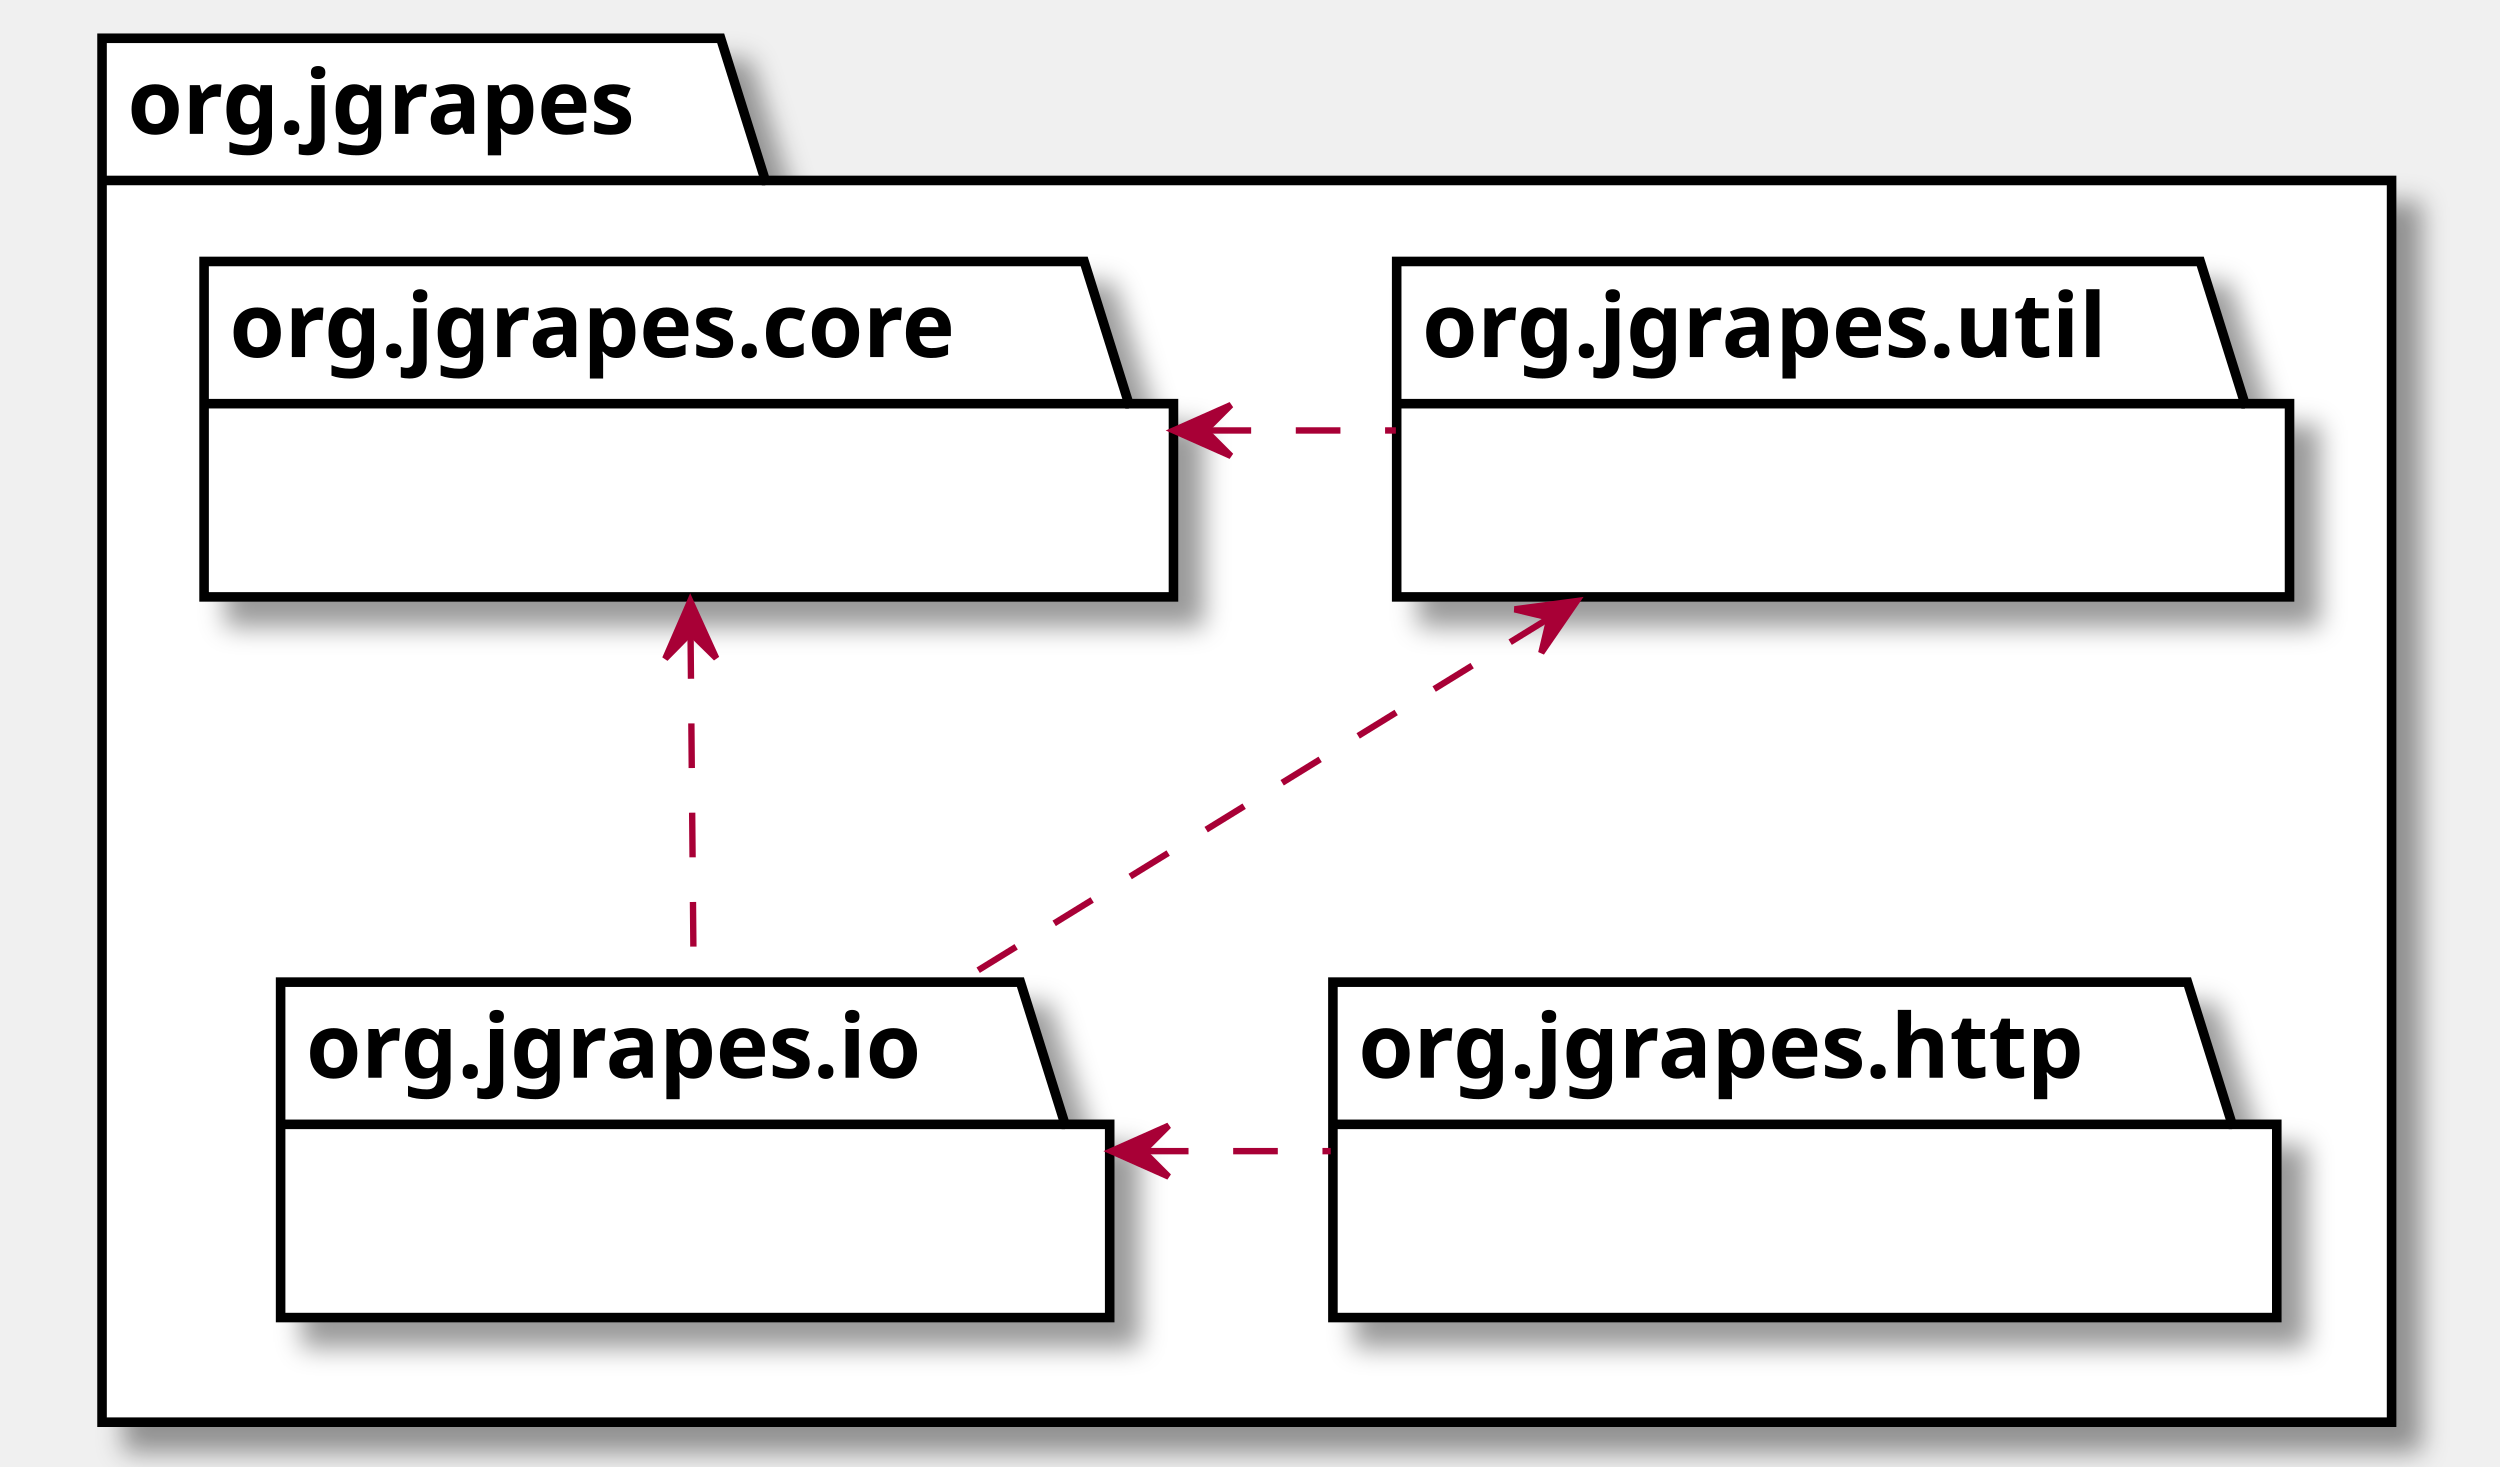
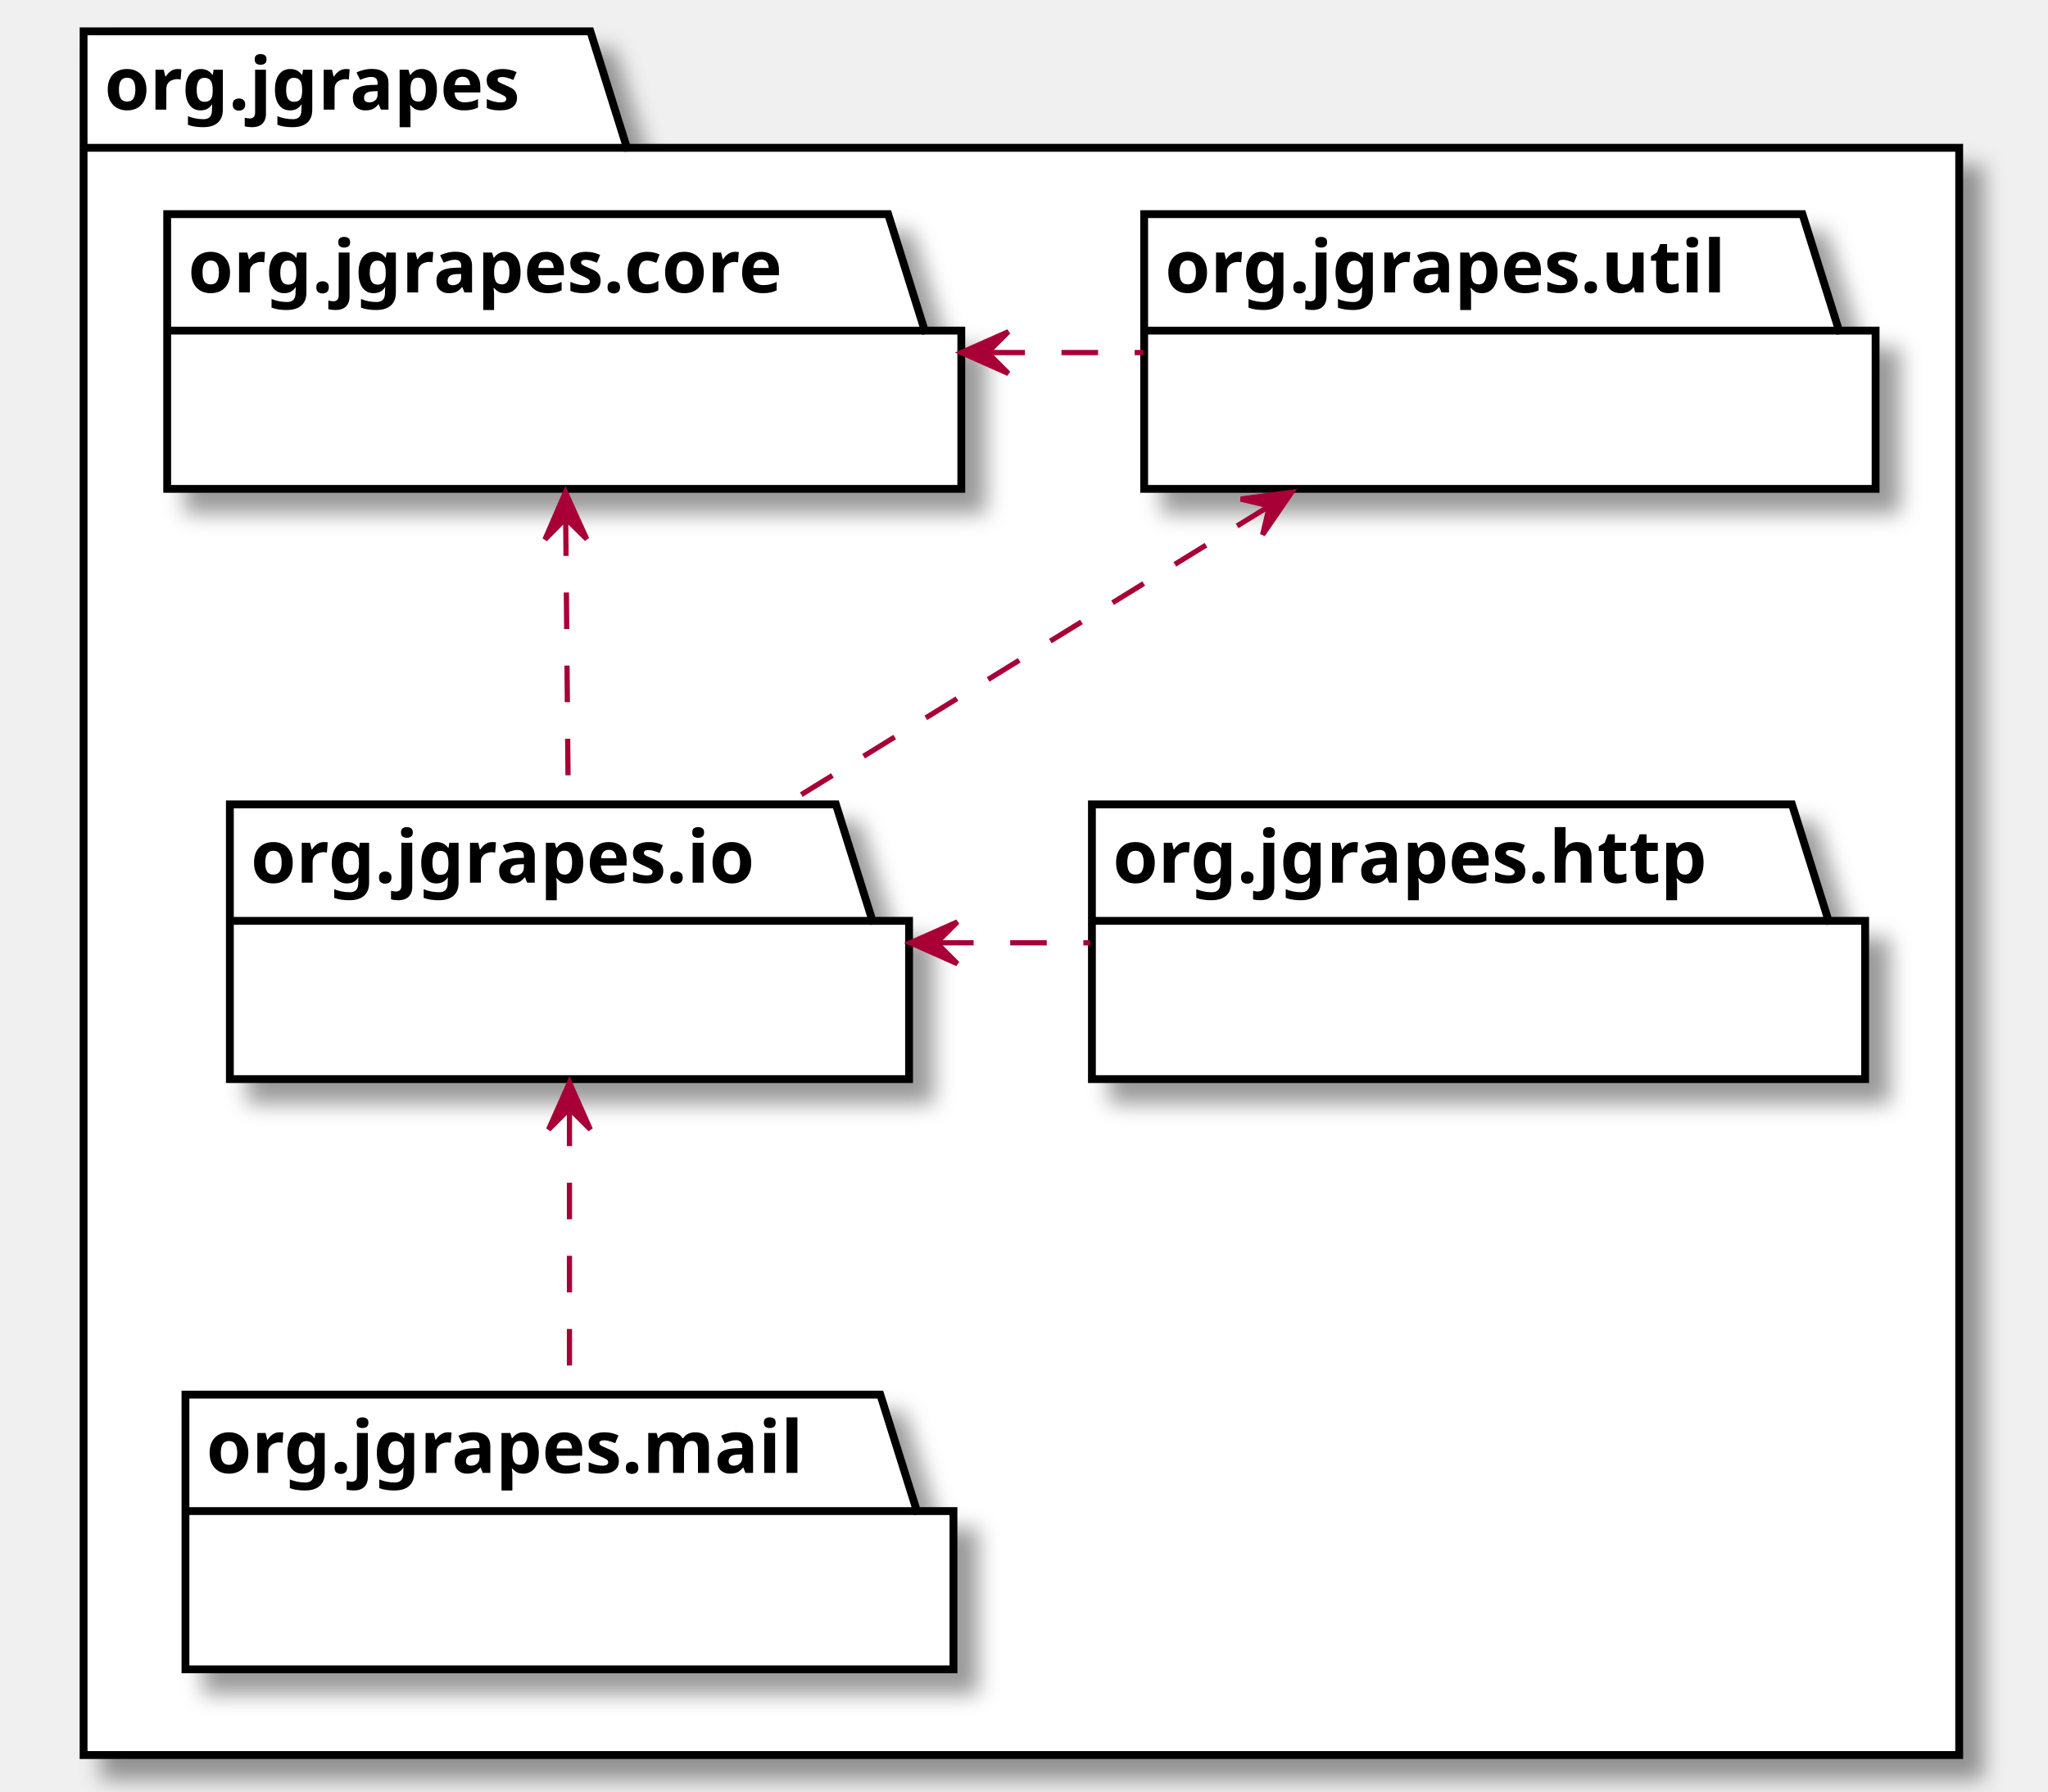
- <svg xmlns="http://www.w3.org/2000/svg" xmlns:xlink="http://www.w3.org/1999/xlink" contentScriptType="application/ecmascript" contentStyleType="text/css" height="230px" preserveAspectRatio="none" style="width:392px;height:230px;background:#FFFFFF;" version="1.1" viewBox="0 0 392 230" width="392px" zoomAndPan="magnify">
+ <svg xmlns="http://www.w3.org/2000/svg" xmlns:xlink="http://www.w3.org/1999/xlink" contentScriptType="application/ecmascript" contentStyleType="text/css" height="343px" preserveAspectRatio="none" style="width:392px;height:343px;background:#FFFFFF;" version="1.1" viewBox="0 0 392 343" width="392px" zoomAndPan="magnify">
  <defs>
-     <filter height="300%" id="fqdgdfyzpccxq" width="300%" x="-1" y="-1">
+     <filter height="300%" id="f1dbipjvsyhic6" width="300%" x="-1" y="-1">
      <feGaussianBlur result="blurOut" stdDeviation="2.0" />
      <feColorMatrix in="blurOut" result="blurOut2" type="matrix" values="0 0 0 0 0 0 0 0 0 0 0 0 0 0 0 0 0 0 .4 0" />
      <feOffset dx="4.0" dy="4.0" in="blurOut2" result="blurOut3" />
      <feBlend in="SourceGraphic" in2="blurOut3" mode="normal" />
    </filter>
  </defs>
  <g>
-     <polygon fill="#FFFFFF" filter="url(#fqdgdfyzpccxq)" points="16,6,113,6,120,28.297,375,28.297,375,223,16,223,16,6" style="stroke:#000000;stroke-width:1.5;" />
+     <polygon fill="#FFFFFF" filter="url(#f1dbipjvsyhic6)" points="16,6,113,6,120,28.297,375,28.297,375,336,16,336,16,6" style="stroke:#000000;stroke-width:1.5;" />
    <line style="stroke:#000000;stroke-width:1.5;" x1="16" x2="120" y1="28.297" y2="28.297" />
    <text fill="#000000" font-family="sans-serif" font-size="14" font-weight="bold" lengthAdjust="spacing" textLength="91" x="20" y="20.995">org.jgrapes</text>
    <a href="../core/package-summary.html" target="_parent" title="../core/package-summary.html" xlink:actuate="onRequest" xlink:href="../core/package-summary.html" xlink:show="new" xlink:title="../core/package-summary.html" xlink:type="simple">
-       <polygon fill="#FFFFFF" filter="url(#fqdgdfyzpccxq)" points="32,41,170,41,177,63.297,184,63.297,184,93.594,32,93.594,32,41" style="stroke:#000000;stroke-width:1.5;" />
+       <polygon fill="#FFFFFF" filter="url(#f1dbipjvsyhic6)" points="32,41,170,41,177,63.297,184,63.297,184,93.594,32,93.594,32,41" style="stroke:#000000;stroke-width:1.5;" />
      <line style="stroke:#000000;stroke-width:1.5;" x1="32" x2="177" y1="63.297" y2="63.297" />
      <text fill="#000000" font-family="sans-serif" font-size="14" font-weight="bold" lengthAdjust="spacing" textLength="132" x="36" y="55.995">org.jgrapes.core</text>
    </a>
    <a href="../util/package-summary.html" target="_parent" title="../util/package-summary.html" xlink:actuate="onRequest" xlink:href="../util/package-summary.html" xlink:show="new" xlink:title="../util/package-summary.html" xlink:type="simple">
-       <polygon fill="#FFFFFF" filter="url(#fqdgdfyzpccxq)" points="219,41,345,41,352,63.297,359,63.297,359,93.594,219,93.594,219,41" style="stroke:#000000;stroke-width:1.5;" />
+       <polygon fill="#FFFFFF" filter="url(#f1dbipjvsyhic6)" points="219,41,345,41,352,63.297,359,63.297,359,93.594,219,93.594,219,41" style="stroke:#000000;stroke-width:1.5;" />
      <line style="stroke:#000000;stroke-width:1.5;" x1="219" x2="352" y1="63.297" y2="63.297" />
      <text fill="#000000" font-family="sans-serif" font-size="14" font-weight="bold" lengthAdjust="spacing" textLength="120" x="223" y="55.995">org.jgrapes.util</text>
    </a>
    <a href="../io/package-summary.html" target="_parent" title="../io/package-summary.html" xlink:actuate="onRequest" xlink:href="../io/package-summary.html" xlink:show="new" xlink:title="../io/package-summary.html" xlink:type="simple">
-       <polygon fill="#FFFFFF" filter="url(#fqdgdfyzpccxq)" points="44,154,160,154,167,176.297,174,176.297,174,206.594,44,206.594,44,154" style="stroke:#000000;stroke-width:1.5;" />
+       <polygon fill="#FFFFFF" filter="url(#f1dbipjvsyhic6)" points="44,154,160,154,167,176.297,174,176.297,174,206.594,44,206.594,44,154" style="stroke:#000000;stroke-width:1.5;" />
      <line style="stroke:#000000;stroke-width:1.5;" x1="44" x2="167" y1="176.297" y2="176.297" />
      <text fill="#000000" font-family="sans-serif" font-size="14" font-weight="bold" lengthAdjust="spacing" textLength="110" x="48" y="168.995">org.jgrapes.io</text>
    </a>
    <a href="../http/package-summary.html" target="_parent" title="../http/package-summary.html" xlink:actuate="onRequest" xlink:href="../http/package-summary.html" xlink:show="new" xlink:title="../http/package-summary.html" xlink:type="simple">
-       <polygon fill="#FFFFFF" filter="url(#fqdgdfyzpccxq)" points="209,154,343,154,350,176.297,357,176.297,357,206.594,209,206.594,209,154" style="stroke:#000000;stroke-width:1.5;" />
+       <polygon fill="#FFFFFF" filter="url(#f1dbipjvsyhic6)" points="209,154,343,154,350,176.297,357,176.297,357,206.594,209,206.594,209,154" style="stroke:#000000;stroke-width:1.5;" />
      <line style="stroke:#000000;stroke-width:1.5;" x1="209" x2="350" y1="176.297" y2="176.297" />
      <text fill="#000000" font-family="sans-serif" font-size="14" font-weight="bold" lengthAdjust="spacing" textLength="128" x="213" y="168.995">org.jgrapes.http</text>
+     </a>
+     <a href="../mail/package-summary.html" target="_parent" title="../mail/package-summary.html" xlink:actuate="onRequest" xlink:href="../mail/package-summary.html" xlink:show="new" xlink:title="../mail/package-summary.html" xlink:type="simple">
+       <polygon fill="#FFFFFF" filter="url(#f1dbipjvsyhic6)" points="35.5,267,168.5,267,175.5,289.297,182.5,289.297,182.5,319.594,35.5,319.594,35.5,267" style="stroke:#000000;stroke-width:1.5;" />
+       <line style="stroke:#000000;stroke-width:1.5;" x1="35.5" x2="175.5" y1="289.297" y2="289.297" />
+       <text fill="#000000" font-family="sans-serif" font-size="14" font-weight="bold" lengthAdjust="spacing" textLength="127" x="39.5" y="281.995">org.jgrapes.mail</text>
    </a>
    <path d="M189.18,67.5 C199.08,67.5 208.97,67.5 218.87,67.5 " fill="none" id="org.jgrapes.core-backto-org.jgrapes.util" style="stroke:#A80036;stroke-width:1.0;stroke-dasharray:7.0,7.0;" />
    <polygon fill="#A80036" points="184.01,67.5,193.01,71.5,189.01,67.5,193.01,63.5,184.01,67.5" style="stroke:#A80036;stroke-width:1.0;" />
    <path d="M108.28,99.43 C108.43,116.59 108.62,137.67 108.77,153.89 " fill="none" id="org.jgrapes.core-backto-org.jgrapes.io" style="stroke:#A80036;stroke-width:1.0;stroke-dasharray:7.0,7.0;" />
    <polygon fill="#A80036" points="108.23,94.24,104.307,103.274,108.273,99.24,112.307,103.205,108.23,94.24" style="stroke:#A80036;stroke-width:1.0;" />
    <path d="M242.75,97.02 C214.27,114.58 178.08,136.9 150.52,153.89 " fill="none" id="org.jgrapes.util-backto-org.jgrapes.io" style="stroke:#A80036;stroke-width:1.0;stroke-dasharray:7.0,7.0;" />
    <polygon fill="#A80036" points="247.25,94.24,237.488,95.541,242.989,96.856,241.674,102.358,247.25,94.24" style="stroke:#A80036;stroke-width:1.0;" />
    <path d="M179.36,180.5 C189.12,180.5 198.89,180.5 208.66,180.5 " fill="none" id="org.jgrapes.io-backto-org.jgrapes.http" style="stroke:#A80036;stroke-width:1.0;stroke-dasharray:7.0,7.0;" />
    <polygon fill="#A80036" points="174.25,180.5,183.25,184.5,179.25,180.5,183.25,176.5,174.25,180.5" style="stroke:#A80036;stroke-width:1.0;" />
+     <path d="M109,212.43 C109,229.59 109,250.67 109,266.89 " fill="none" id="org.jgrapes.io-backto-org.jgrapes.mail" style="stroke:#A80036;stroke-width:1.0;stroke-dasharray:7.0,7.0;" />
+     <polygon fill="#A80036" points="109,207.24,105,216.24,109,212.24,113,216.24,109,207.24" style="stroke:#A80036;stroke-width:1.0;" />
  </g>
</svg>
